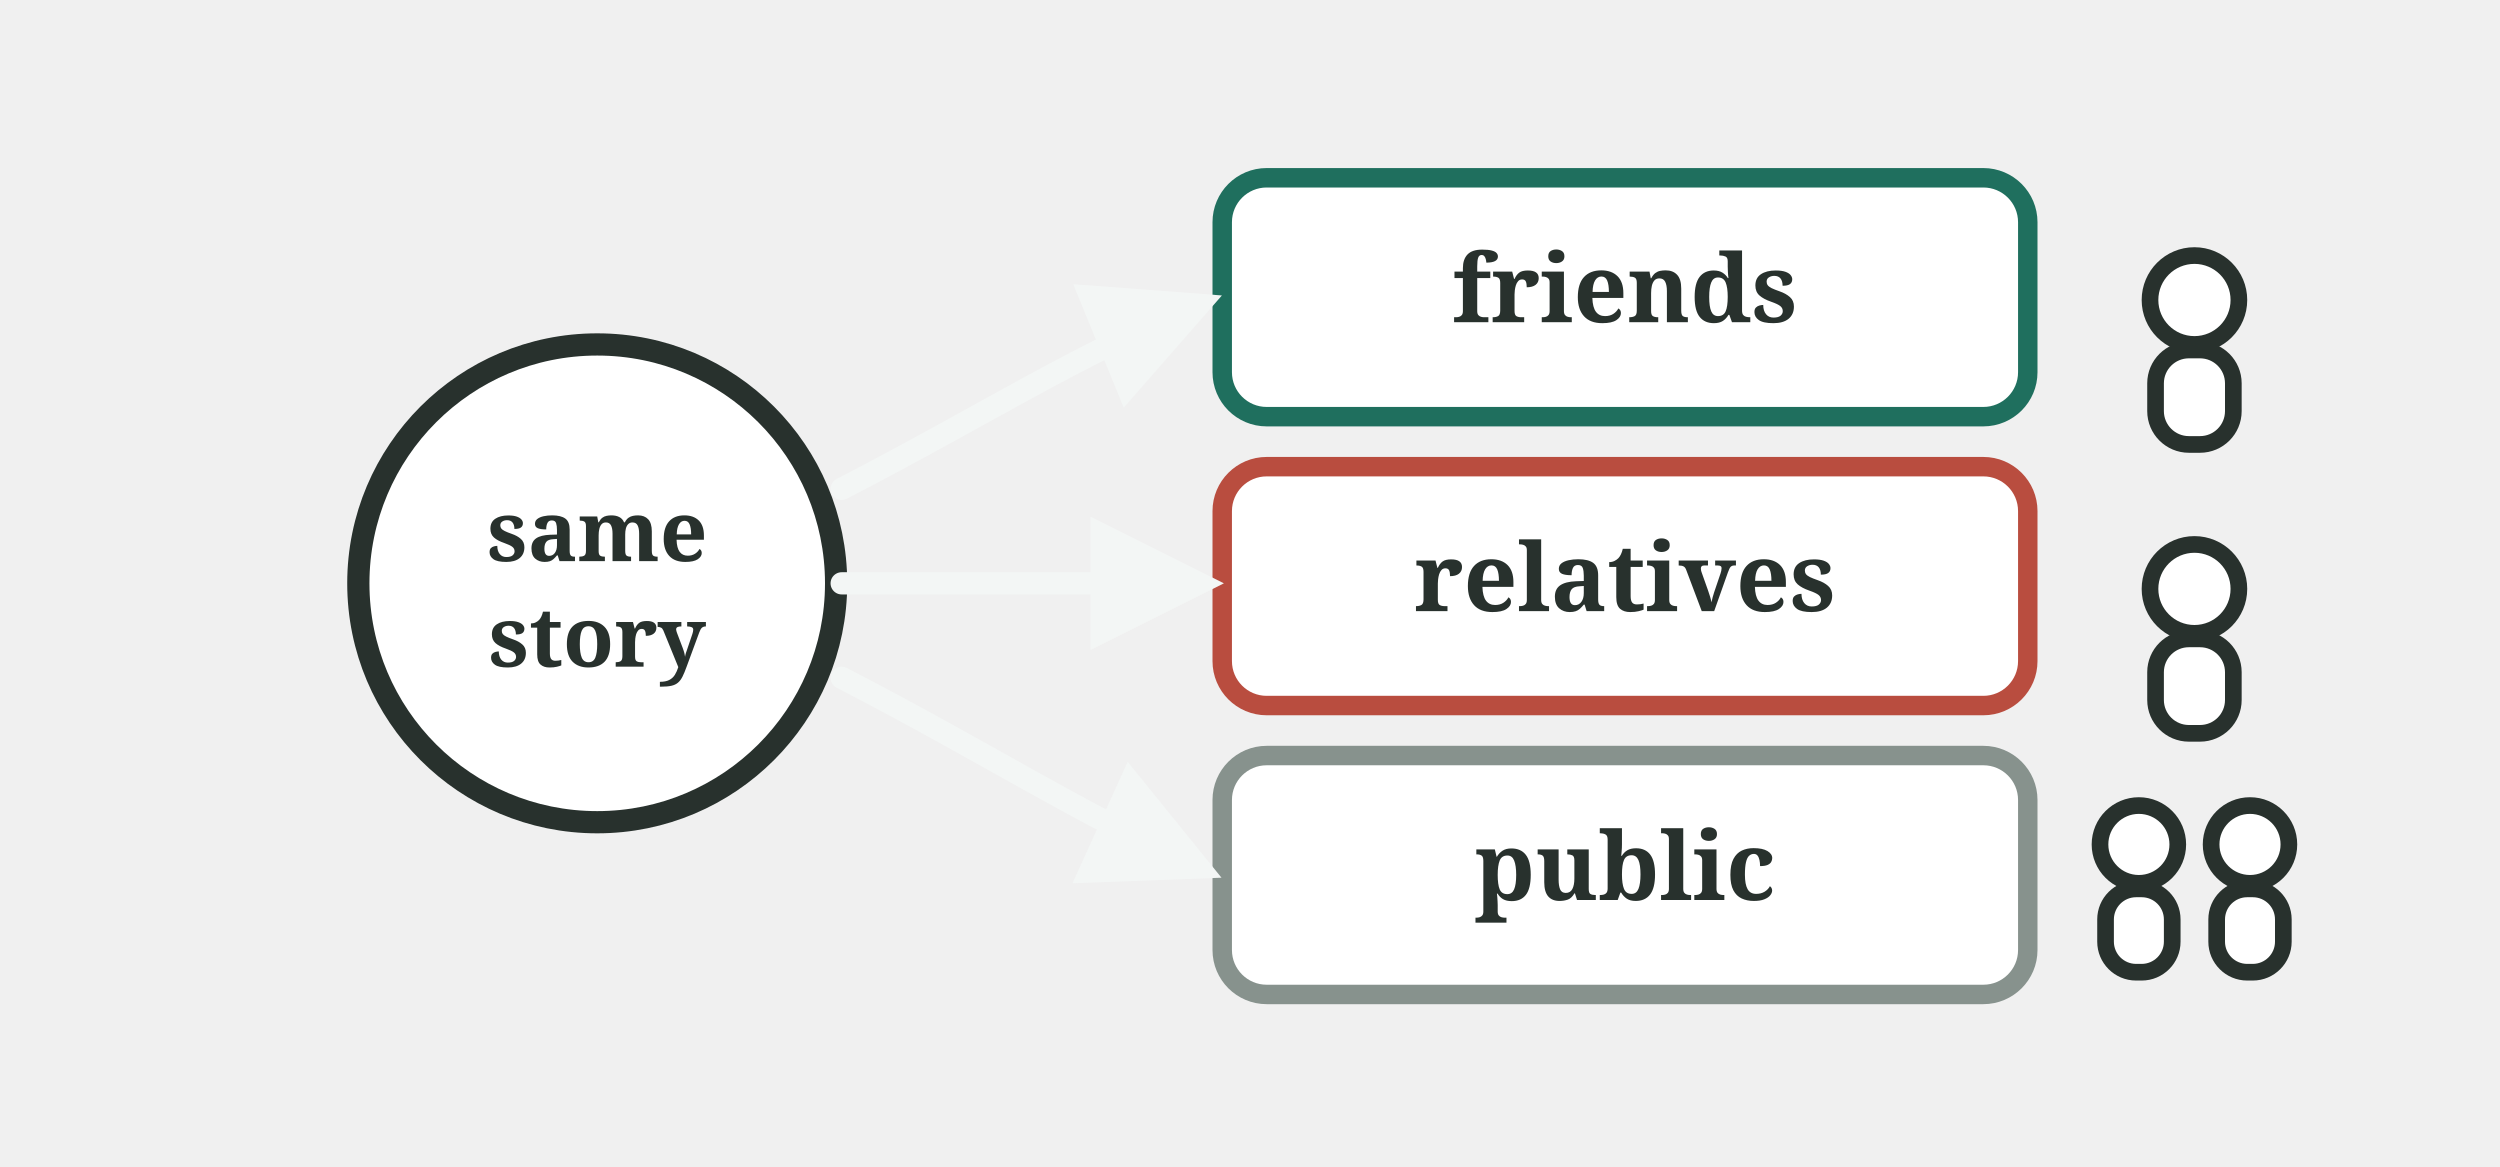
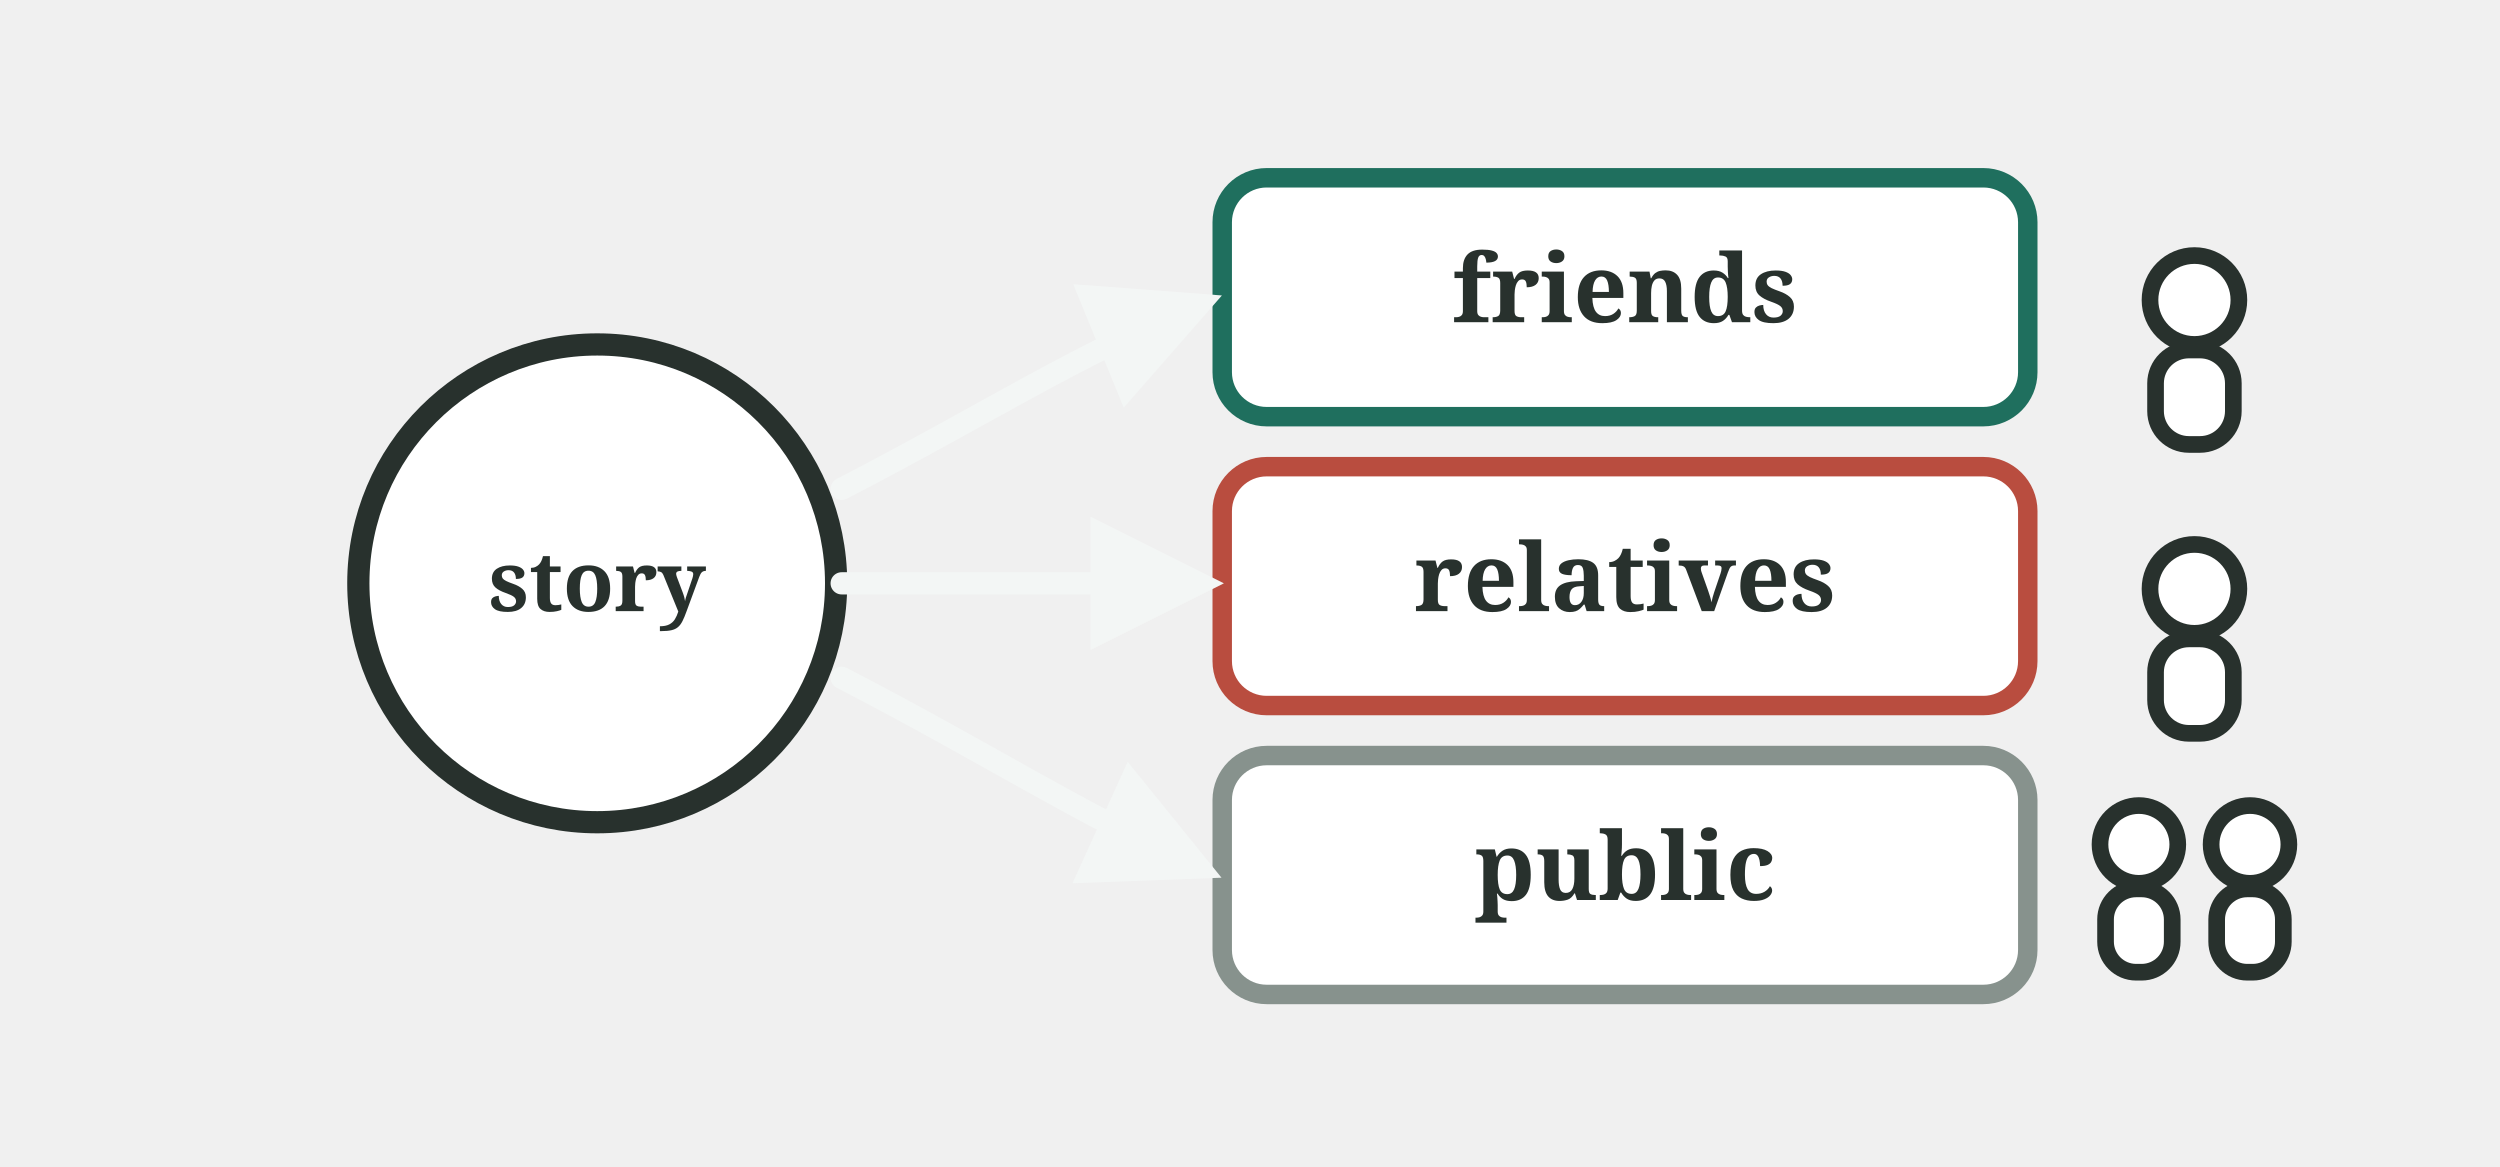
<svg xmlns="http://www.w3.org/2000/svg" viewBox="0 0 900 420" role="img" aria-labelledby="title desc">
  <defs>
    <marker id="arrow" viewBox="0 0 10 10" refX="8" refY="5" markerWidth="6" markerHeight="6" orient="auto-start-reverse">
      <path d="M0 0 10 5 0 10z" fill="#f3f6f5" />
    </marker>
  </defs>
  <g font-family="Georgia, serif" text-anchor="middle" fill="#28312d">
    <circle cx="215" cy="210" r="86" fill="#fff" stroke="#28312d" stroke-width="8" />
-     <text x="215" y="202" font-size="30" font-weight="700">same</text>
-     <text x="215" y="240" font-size="30" font-weight="700">story</text>
+     <text x="215" y="220" font-size="30" font-weight="700">story</text>
    <rect x="440" y="64" width="290" height="86" rx="16" fill="#fff" stroke="#1f6f5e" stroke-width="7" />
    <text x="585" y="116" font-size="34" font-weight="700">friends</text>
    <rect x="440" y="168" width="290" height="86" rx="16" fill="#fff" stroke="#b94d3f" stroke-width="7" />
    <text x="585" y="220" font-size="34" font-weight="700">relatives</text>
    <rect x="440" y="272" width="290" height="86" rx="16" fill="#fff" stroke="#87928d" stroke-width="7" />
    <text x="585" y="324" font-size="34" font-weight="700">public</text>
    <g transform="translate(790 108)" fill="#fff" stroke="#28312d" stroke-width="6">
      <circle cx="0" cy="0" r="16" />
      <rect x="-14" y="18" width="28" height="34" rx="12" />
    </g>
    <g transform="translate(790 212)" fill="#fff" stroke="#28312d" stroke-width="6">
      <circle cx="0" cy="0" r="16" />
      <rect x="-14" y="18" width="28" height="34" rx="12" />
    </g>
    <g transform="translate(770 304)" fill="#fff" stroke="#28312d" stroke-width="6">
      <circle cx="0" cy="0" r="14" />
      <rect x="-12" y="16" width="24" height="30" rx="11" />
    </g>
    <g transform="translate(810 304)" fill="#fff" stroke="#28312d" stroke-width="6">
      <circle cx="0" cy="0" r="14" />
      <rect x="-12" y="16" width="24" height="30" rx="11" />
    </g>
  </g>
  <g fill="none" stroke="#f3f6f5" stroke-width="8" stroke-linecap="round" marker-end="url(#arrow)">
    <path d="M303 176C357 148 387 128 431 110" />
    <path d="M303 210H431" />
    <path d="M303 244C357 272 387 292 431 312" />
  </g>
</svg>
